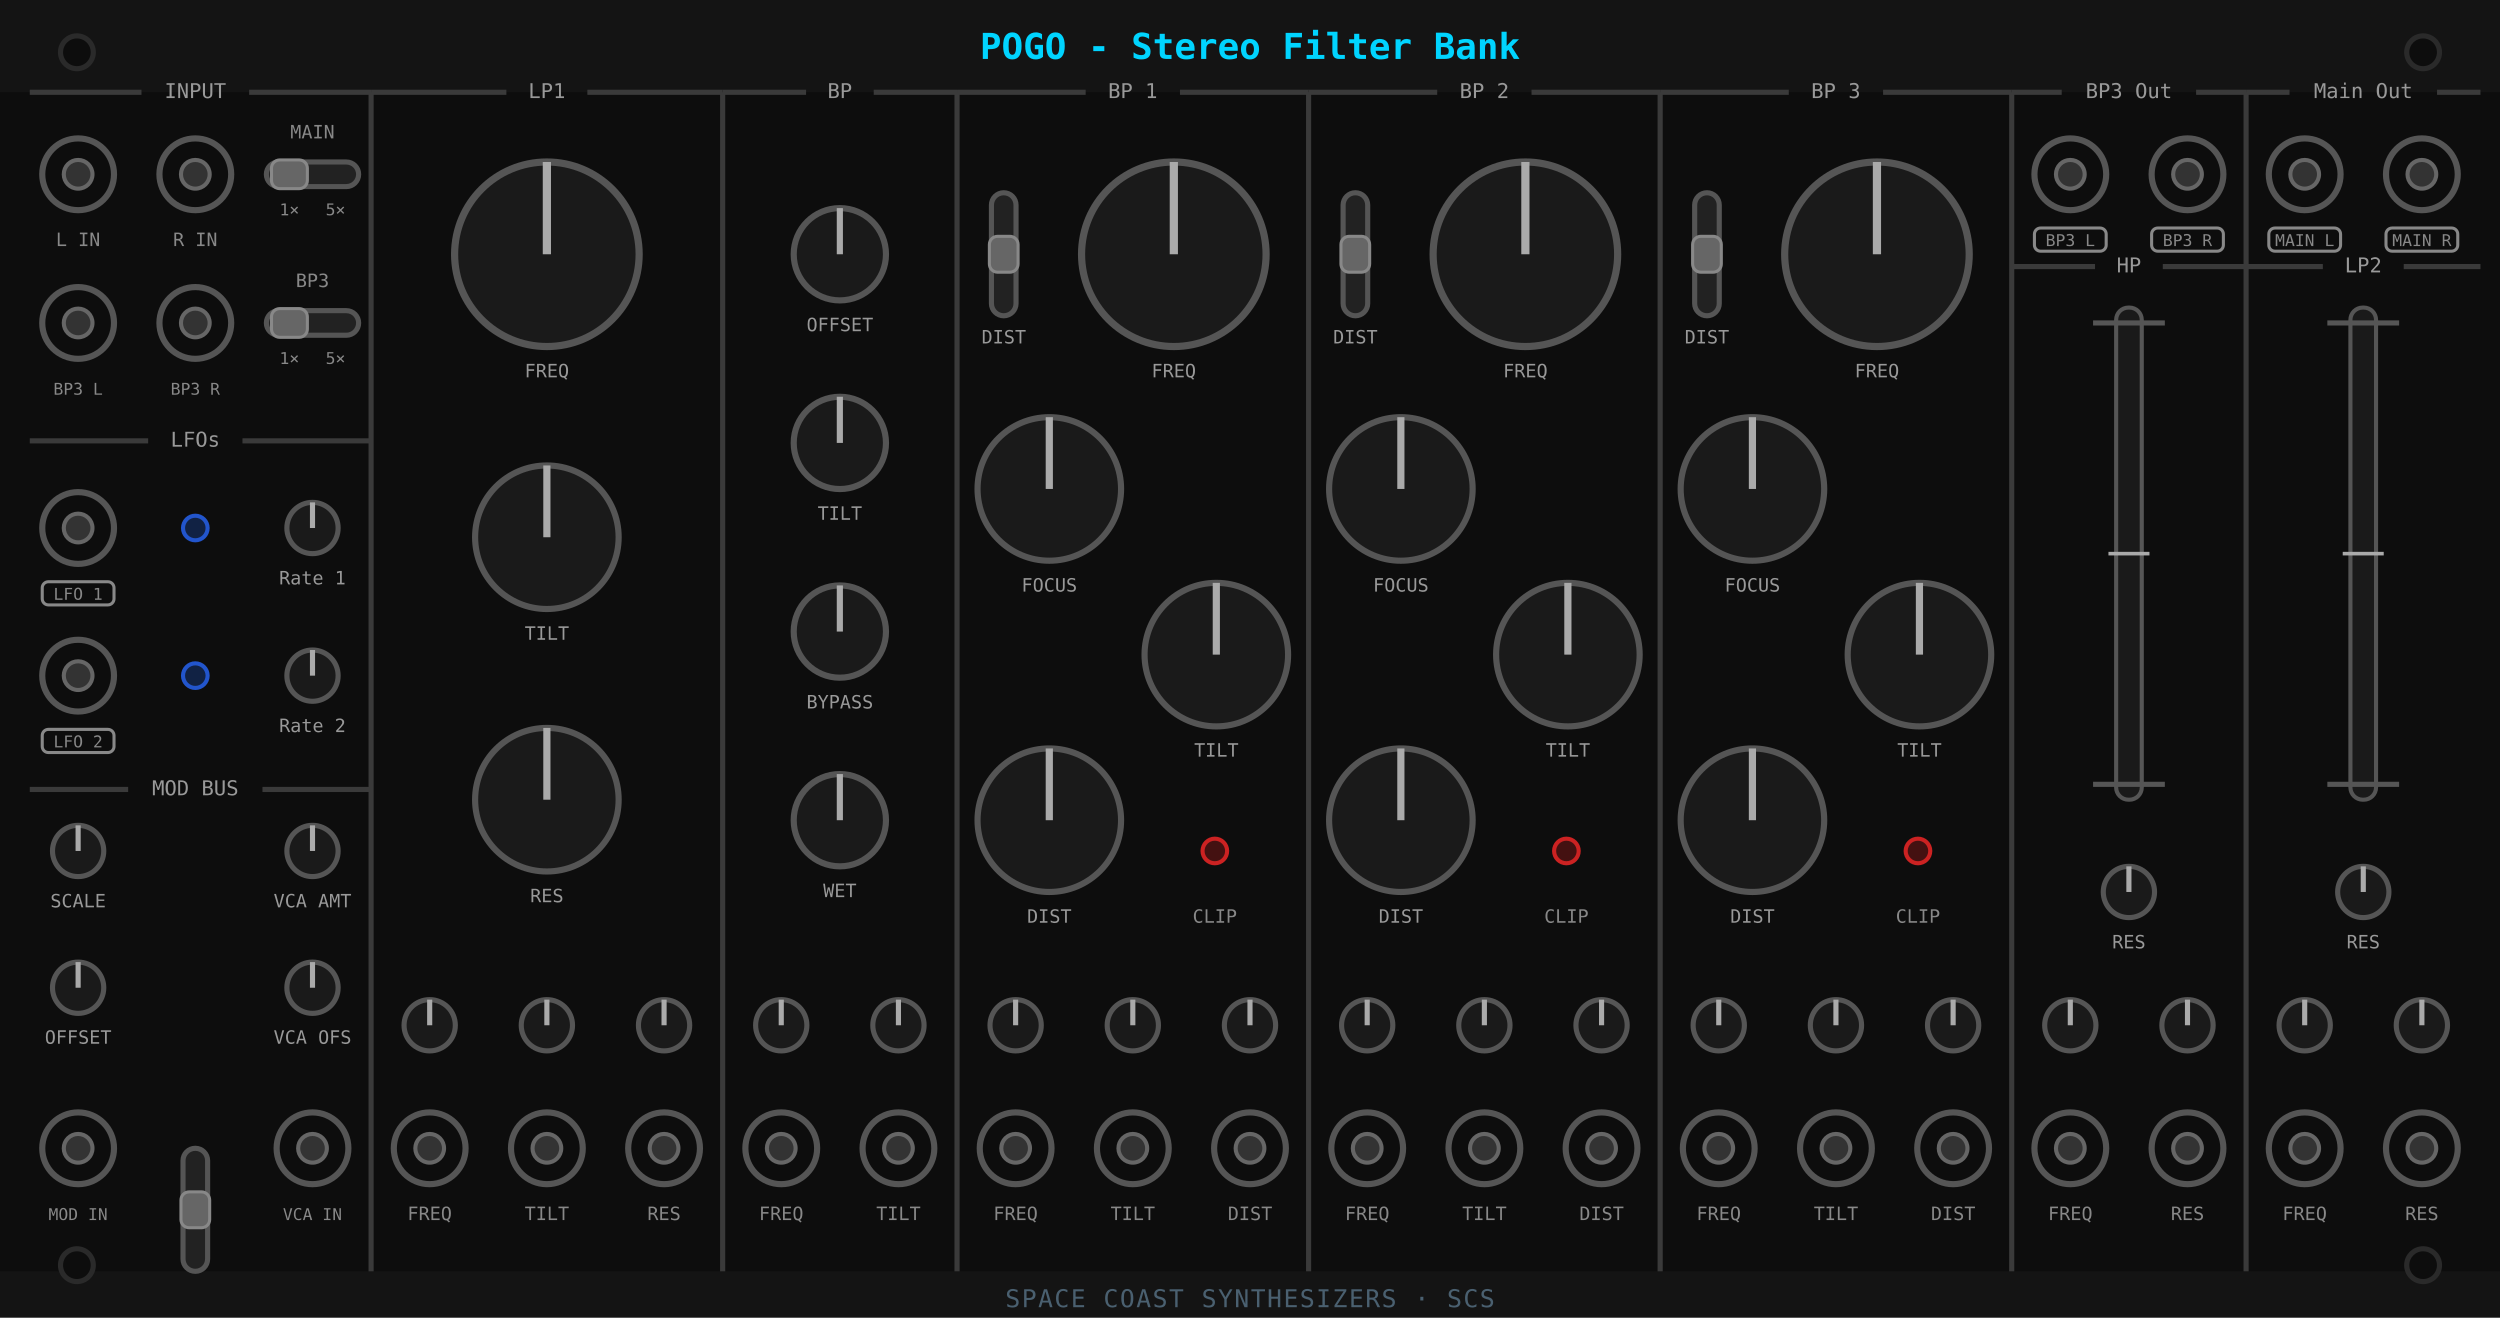
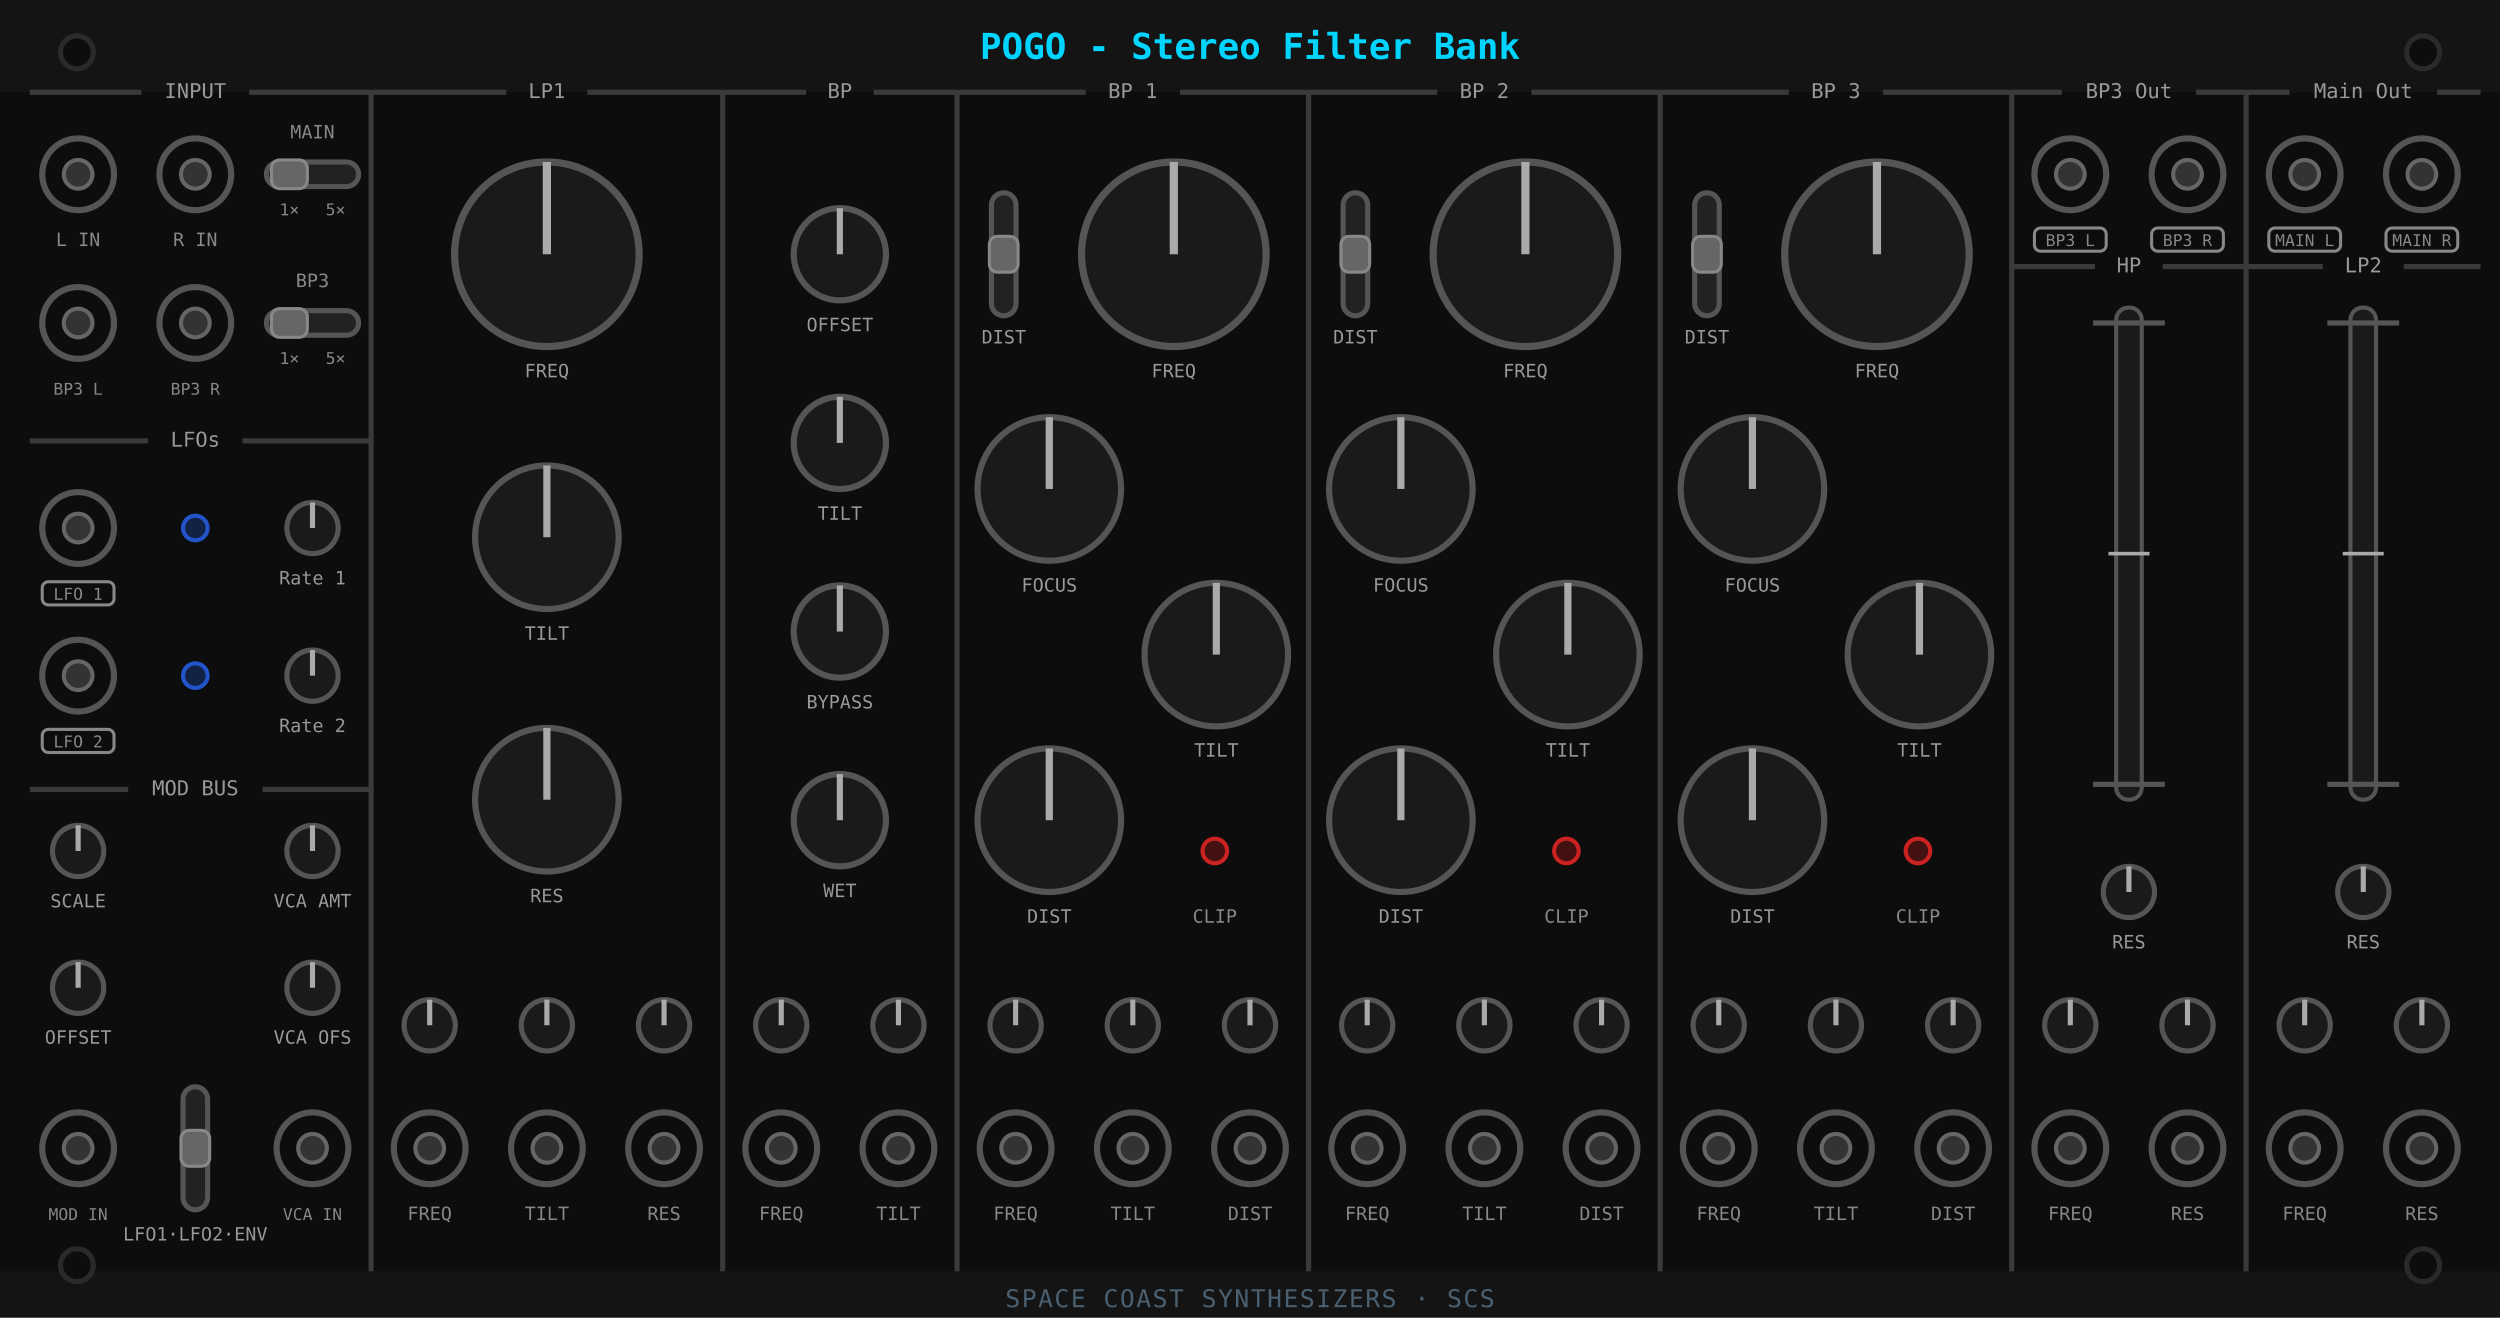
<svg xmlns="http://www.w3.org/2000/svg" width="243.84mm" height="128.5mm" viewBox="0 0 243.84 128.5">
  <rect x="0" y="0" width="243.84" height="128.5" fill="#0d0d0d" />
  <rect x="0" y="0" width="243.84" height="9.0" fill="#141414" />
  <rect x="0" y="124.0" width="243.84" height="4.5" fill="#141414" />
  <circle cx="7.5" cy="5.1" r="1.6" fill="#0d0d0d" stroke="#2a2a2a" stroke-width="0.5" />
  <circle cx="236.34" cy="5.1" r="1.6" fill="#0d0d0d" stroke="#2a2a2a" stroke-width="0.5" />
  <circle cx="7.5" cy="123.4" r="1.6" fill="#0d0d0d" stroke="#2a2a2a" stroke-width="0.5" />
  <circle cx="236.34" cy="123.4" r="1.6" fill="#0d0d0d" stroke="#2a2a2a" stroke-width="0.5" />
  <text x="121.92" y="5.75" fill="#00d4ff" font-family="monospace" font-size="3.5" font-weight="bold" text-anchor="middle">POGO - Stereo Filter Bank</text>
  <text x="121.92" y="127.5" fill="#4a6070" font-family="monospace" font-size="2.4" text-anchor="middle" letter-spacing="0.15">SPACE COAST SYNTHESIZERS  ·  SCS</text>
  <line x1="36.195" y1="9.0" x2="36.195" y2="124.0" stroke="#3a3a3a" stroke-width="0.5" />
  <line x1="70.485" y1="9.0" x2="70.485" y2="124.0" stroke="#3a3a3a" stroke-width="0.5" />
  <line x1="93.345" y1="9.0" x2="93.345" y2="124.0" stroke="#3a3a3a" stroke-width="0.5" />
  <line x1="127.635" y1="9.0" x2="127.635" y2="124.0" stroke="#3a3a3a" stroke-width="0.5" />
  <line x1="161.925" y1="9.0" x2="161.925" y2="124.0" stroke="#3a3a3a" stroke-width="0.5" />
  <line x1="196.215" y1="9.0" x2="196.215" y2="124.0" stroke="#3a3a3a" stroke-width="0.5" />
  <line x1="219.075" y1="9.0" x2="219.075" y2="124.0" stroke="#3a3a3a" stroke-width="0.5" />
  <line x1="2.905" y1="9.0" x2="13.80" y2="9.0" stroke="#3a3a3a" stroke-width="0.5" />
  <line x1="24.30" y1="9.0" x2="36.195" y2="9.0" stroke="#3a3a3a" stroke-width="0.5" />
  <text x="19.05" y="9.0" fill="#999" font-family="monospace" font-size="2.0" text-anchor="middle" dominant-baseline="middle">INPUT</text>
  <line x1="2.905" y1="43.0" x2="14.45" y2="43.0" stroke="#3a3a3a" stroke-width="0.5" />
  <line x1="23.65" y1="43.0" x2="36.195" y2="43.0" stroke="#3a3a3a" stroke-width="0.5" />
  <text x="19.05" y="43.0" fill="#999" font-family="monospace" font-size="2.0" text-anchor="middle" dominant-baseline="middle">LFOs</text>
  <line x1="2.905" y1="77.0" x2="12.50" y2="77.0" stroke="#3a3a3a" stroke-width="0.5" />
  <line x1="25.60" y1="77.0" x2="36.195" y2="77.0" stroke="#3a3a3a" stroke-width="0.5" />
  <text x="19.05" y="77.0" fill="#999" font-family="monospace" font-size="2.0" text-anchor="middle" dominant-baseline="middle">MOD BUS</text>
  <line x1="36.195" y1="9.0" x2="49.39" y2="9.0" stroke="#3a3a3a" stroke-width="0.5" />
  <line x1="57.29" y1="9.0" x2="70.485" y2="9.0" stroke="#3a3a3a" stroke-width="0.5" />
  <text x="53.34" y="9.0" fill="#999" font-family="monospace" font-size="2.0" text-anchor="middle" dominant-baseline="middle">LP1</text>
  <line x1="70.485" y1="9.0" x2="78.62" y2="9.0" stroke="#3a3a3a" stroke-width="0.5" />
  <line x1="85.22" y1="9.0" x2="93.345" y2="9.0" stroke="#3a3a3a" stroke-width="0.5" />
  <text x="81.915" y="9.0" fill="#999" font-family="monospace" font-size="2.0" text-anchor="middle" dominant-baseline="middle">BP</text>
  <line x1="93.345" y1="9.0" x2="105.89" y2="9.0" stroke="#3a3a3a" stroke-width="0.5" />
  <line x1="115.09" y1="9.0" x2="127.635" y2="9.0" stroke="#3a3a3a" stroke-width="0.5" />
  <text x="110.49" y="9.0" fill="#999" font-family="monospace" font-size="2.0" text-anchor="middle" dominant-baseline="middle">BP 1</text>
  <line x1="127.635" y1="9.0" x2="140.18" y2="9.0" stroke="#3a3a3a" stroke-width="0.5" />
  <line x1="149.38" y1="9.0" x2="161.925" y2="9.0" stroke="#3a3a3a" stroke-width="0.5" />
  <text x="144.78" y="9.0" fill="#999" font-family="monospace" font-size="2.0" text-anchor="middle" dominant-baseline="middle">BP 2</text>
  <line x1="161.925" y1="9.0" x2="174.47" y2="9.0" stroke="#3a3a3a" stroke-width="0.5" />
  <line x1="183.67" y1="9.0" x2="196.215" y2="9.0" stroke="#3a3a3a" stroke-width="0.5" />
  <text x="179.07" y="9.0" fill="#999" font-family="monospace" font-size="2.0" text-anchor="middle" dominant-baseline="middle">BP 3</text>
  <line x1="196.215" y1="9.0" x2="201.09" y2="9.0" stroke="#3a3a3a" stroke-width="0.5" />
  <line x1="214.20" y1="9.0" x2="219.075" y2="9.0" stroke="#3a3a3a" stroke-width="0.5" />
  <text x="207.645" y="9.0" fill="#999" font-family="monospace" font-size="2.0" text-anchor="middle" dominant-baseline="middle">BP3 Out</text>
  <line x1="196.215" y1="26.0" x2="204.34" y2="26.0" stroke="#3a3a3a" stroke-width="0.5" />
  <line x1="210.95" y1="26.0" x2="219.075" y2="26.0" stroke="#3a3a3a" stroke-width="0.5" />
  <text x="207.645" y="26.0" fill="#999" font-family="monospace" font-size="2.0" text-anchor="middle" dominant-baseline="middle">HP</text>
  <line x1="219.075" y1="9.0" x2="223.31" y2="9.0" stroke="#3a3a3a" stroke-width="0.5" />
  <line x1="237.70" y1="9.0" x2="241.935" y2="9.0" stroke="#3a3a3a" stroke-width="0.5" />
  <text x="230.505" y="9.0" fill="#999" font-family="monospace" font-size="2.0" text-anchor="middle" dominant-baseline="middle">Main Out</text>
  <line x1="219.075" y1="26.0" x2="226.56" y2="26.0" stroke="#3a3a3a" stroke-width="0.5" />
  <line x1="234.45" y1="26.0" x2="241.935" y2="26.0" stroke="#3a3a3a" stroke-width="0.5" />
  <text x="230.505" y="26.0" fill="#999" font-family="monospace" font-size="2.0" text-anchor="middle" dominant-baseline="middle">LP2</text>
  <circle cx="7.62" cy="17.0" r="3.5" fill="none" stroke="#555" stroke-width="0.6" />
  <circle cx="7.62" cy="17.0" r="1.4" fill="#333" stroke="#666" stroke-width="0.4" />
  <text x="7.62" y="24.0" fill="#888" font-family="monospace" font-size="1.8" text-anchor="middle">L IN</text>
  <circle cx="19.05" cy="17.0" r="3.5" fill="none" stroke="#555" stroke-width="0.6" />
  <circle cx="19.05" cy="17.0" r="1.4" fill="#333" stroke="#666" stroke-width="0.4" />
  <text x="19.05" y="24.0" fill="#888" font-family="monospace" font-size="1.8" text-anchor="middle">R IN</text>
  <text x="30.48" y="13.5" fill="#888" font-family="monospace" font-size="1.8" text-anchor="middle">MAIN</text>
  <rect x="25.98" y="15.80" width="9" height="2.4" rx="1.2" fill="#222" stroke="#555" stroke-width="0.5" />
  <rect x="26.48" y="15.60" width="3.5" height="2.8" rx="0.8" fill="#666" stroke="#888" stroke-width="0.3" />
  <text x="28.23" y="21.0" fill="#888" font-family="monospace" font-size="1.6" text-anchor="middle">1×</text>
  <text x="32.73" y="21.0" fill="#888" font-family="monospace" font-size="1.6" text-anchor="middle">5×</text>
  <circle cx="7.62" cy="31.5" r="3.5" fill="none" stroke="#555" stroke-width="0.6" />
  <circle cx="7.62" cy="31.5" r="1.4" fill="#333" stroke="#666" stroke-width="0.4" />
  <text x="7.62" y="38.5" fill="#888" font-family="monospace" font-size="1.6" text-anchor="middle">BP3 L</text>
  <circle cx="19.05" cy="31.5" r="3.5" fill="none" stroke="#555" stroke-width="0.6" />
  <circle cx="19.05" cy="31.5" r="1.4" fill="#333" stroke="#666" stroke-width="0.4" />
  <text x="19.05" y="38.5" fill="#888" font-family="monospace" font-size="1.6" text-anchor="middle">BP3 R</text>
  <text x="30.48" y="28.0" fill="#888" font-family="monospace" font-size="1.8" text-anchor="middle">BP3</text>
  <rect x="25.98" y="30.30" width="9" height="2.4" rx="1.2" fill="#222" stroke="#555" stroke-width="0.5" />
  <rect x="26.48" y="30.10" width="3.5" height="2.8" rx="0.8" fill="#666" stroke="#888" stroke-width="0.3" />
  <text x="28.23" y="35.5" fill="#888" font-family="monospace" font-size="1.6" text-anchor="middle">1×</text>
  <text x="32.73" y="35.5" fill="#888" font-family="monospace" font-size="1.6" text-anchor="middle">5×</text>
  <circle cx="7.62" cy="51.5" r="3.5" fill="none" stroke="#555" stroke-width="0.6" />
  <circle cx="7.62" cy="51.5" r="1.4" fill="#333" stroke="#666" stroke-width="0.4" />
  <rect x="4.12" y="56.74" width="7.0" height="2.26" rx="0.6" fill="none" stroke="#888" stroke-width="0.3" />
  <text x="7.62" y="58.5" fill="#888" font-family="monospace" font-size="1.6" text-anchor="middle">LFO 1</text>
  <circle cx="19.05" cy="51.5" r="1.2" fill="#112244" stroke="#2255cc" stroke-width="0.4" />
  <circle cx="30.48" cy="51.5" r="2.5" fill="#1a1a1a" stroke="#555" stroke-width="0.5" />
  <line x1="30.48" y1="51.5" x2="30.48" y2="49.0" stroke="#aaa" stroke-width="0.5" />
  <text x="30.48" y="57.0" fill="#999" font-family="monospace" font-size="1.8" text-anchor="middle">Rate 1</text>
  <circle cx="7.62" cy="65.9" r="3.5" fill="none" stroke="#555" stroke-width="0.6" />
  <circle cx="7.62" cy="65.9" r="1.4" fill="#333" stroke="#666" stroke-width="0.4" />
  <rect x="4.12" y="71.14" width="7.0" height="2.26" rx="0.6" fill="none" stroke="#888" stroke-width="0.3" />
  <text x="7.62" y="72.9" fill="#888" font-family="monospace" font-size="1.6" text-anchor="middle">LFO 2</text>
  <circle cx="19.05" cy="65.9" r="1.2" fill="#112244" stroke="#2255cc" stroke-width="0.4" />
  <circle cx="30.48" cy="65.9" r="2.5" fill="#1a1a1a" stroke="#555" stroke-width="0.5" />
  <line x1="30.48" y1="65.9" x2="30.48" y2="63.4" stroke="#aaa" stroke-width="0.5" />
  <text x="30.48" y="71.4" fill="#999" font-family="monospace" font-size="1.8" text-anchor="middle">Rate 2</text>
  <circle cx="7.62" cy="83.0" r="2.5" fill="#1a1a1a" stroke="#555" stroke-width="0.5" />
  <line x1="7.62" y1="83.0" x2="7.62" y2="80.5" stroke="#aaa" stroke-width="0.5" />
  <text x="7.62" y="88.5" fill="#999" font-family="monospace" font-size="1.8" text-anchor="middle">SCALE</text>
  <circle cx="30.48" cy="83.0" r="2.5" fill="#1a1a1a" stroke="#555" stroke-width="0.5" />
  <line x1="30.48" y1="83.0" x2="30.48" y2="80.5" stroke="#aaa" stroke-width="0.5" />
  <text x="30.48" y="88.5" fill="#999" font-family="monospace" font-size="1.8" text-anchor="middle">VCA AMT</text>
  <circle cx="7.62" cy="96.34" r="2.5" fill="#1a1a1a" stroke="#555" stroke-width="0.5" />
  <line x1="7.62" y1="96.34" x2="7.62" y2="93.84" stroke="#aaa" stroke-width="0.5" />
  <text x="7.62" y="101.8" fill="#999" font-family="monospace" font-size="1.8" text-anchor="middle">OFFSET</text>
  <circle cx="30.48" cy="96.34" r="2.5" fill="#1a1a1a" stroke="#555" stroke-width="0.5" />
  <line x1="30.48" y1="96.34" x2="30.48" y2="93.84" stroke="#aaa" stroke-width="0.5" />
  <text x="30.48" y="101.8" fill="#999" font-family="monospace" font-size="1.8" text-anchor="middle">VCA OFS</text>
  <circle cx="7.62" cy="112.0" r="3.5" fill="none" stroke="#555" stroke-width="0.6" />
  <circle cx="7.62" cy="112.0" r="1.4" fill="#333" stroke="#666" stroke-width="0.4" />
  <text x="7.62" y="119.0" fill="#888" font-family="monospace" font-size="1.6" text-anchor="middle">MOD IN</text>
-   <rect x="17.85" y="112.0" width="2.4" height="12.0" rx="1.2" fill="#222" stroke="#555" stroke-width="0.5" />
-   <rect x="17.65" y="116.25" width="2.8" height="3.5" rx="0.8" fill="#666" stroke="#888" stroke-width="0.3" />
-   <text x="19.05" y="127.0" fill="#999" font-family="monospace" font-size="1.8" text-anchor="middle" />
+   <rect x="17.85" y="106.0" width="2.4" height="12.0" rx="1.2" fill="#222" stroke="#555" stroke-width="0.5" />
+   <rect x="17.65" y="110.25" width="2.8" height="3.5" rx="0.8" fill="#666" stroke="#888" stroke-width="0.3" />
+   <text x="19.05" y="121.0" fill="#999" font-family="monospace" font-size="1.8" text-anchor="middle">LFO1·LFO2·ENV</text>
  <circle cx="30.48" cy="112.0" r="3.5" fill="none" stroke="#555" stroke-width="0.6" />
  <circle cx="30.48" cy="112.0" r="1.4" fill="#333" stroke="#666" stroke-width="0.4" />
  <text x="30.48" y="119.0" fill="#888" font-family="monospace" font-size="1.6" text-anchor="middle">VCA IN</text>
  <circle cx="53.34" cy="24.8" r="9.0" fill="#1a1a1a" stroke="#555" stroke-width="0.7" />
  <line x1="53.34" y1="24.8" x2="53.34" y2="15.8" stroke="#aaa" stroke-width="0.8" />
  <text x="53.34" y="36.8" fill="#999" font-family="monospace" font-size="1.8" text-anchor="middle">FREQ</text>
  <circle cx="53.34" cy="52.4" r="7.0" fill="#1a1a1a" stroke="#555" stroke-width="0.6" />
  <line x1="53.34" y1="52.4" x2="53.34" y2="45.4" stroke="#aaa" stroke-width="0.7" />
  <text x="53.34" y="62.4" fill="#999" font-family="monospace" font-size="1.8" text-anchor="middle">TILT</text>
  <circle cx="53.34" cy="78.0" r="7.0" fill="#1a1a1a" stroke="#555" stroke-width="0.6" />
  <line x1="53.34" y1="78.0" x2="53.34" y2="71.0" stroke="#aaa" stroke-width="0.7" />
  <text x="53.34" y="88.0" fill="#999" font-family="monospace" font-size="1.8" text-anchor="middle">RES</text>
  <circle cx="41.91" cy="100.0" r="2.5" fill="#1a1a1a" stroke="#555" stroke-width="0.5" />
  <line x1="41.91" y1="100.0" x2="41.91" y2="97.5" stroke="#aaa" stroke-width="0.5" />
  <text x="41.91" y="105.5" fill="#999" font-family="monospace" font-size="1.8" text-anchor="middle" />
  <circle cx="53.34" cy="100.0" r="2.5" fill="#1a1a1a" stroke="#555" stroke-width="0.5" />
  <line x1="53.34" y1="100.0" x2="53.34" y2="97.5" stroke="#aaa" stroke-width="0.5" />
  <text x="53.34" y="105.5" fill="#999" font-family="monospace" font-size="1.8" text-anchor="middle" />
  <circle cx="64.77" cy="100.0" r="2.5" fill="#1a1a1a" stroke="#555" stroke-width="0.5" />
  <line x1="64.77" y1="100.0" x2="64.77" y2="97.5" stroke="#aaa" stroke-width="0.5" />
  <text x="64.77" y="105.5" fill="#999" font-family="monospace" font-size="1.8" text-anchor="middle" />
  <circle cx="41.91" cy="112.0" r="3.5" fill="none" stroke="#555" stroke-width="0.6" />
  <circle cx="41.91" cy="112.0" r="1.4" fill="#333" stroke="#666" stroke-width="0.4" />
  <text x="41.91" y="119.0" fill="#888" font-family="monospace" font-size="1.8" text-anchor="middle">FREQ</text>
  <circle cx="53.34" cy="112.0" r="3.5" fill="none" stroke="#555" stroke-width="0.6" />
  <circle cx="53.34" cy="112.0" r="1.4" fill="#333" stroke="#666" stroke-width="0.4" />
  <text x="53.34" y="119.0" fill="#888" font-family="monospace" font-size="1.8" text-anchor="middle">TILT</text>
  <circle cx="64.77" cy="112.0" r="3.5" fill="none" stroke="#555" stroke-width="0.6" />
  <circle cx="64.77" cy="112.0" r="1.4" fill="#333" stroke="#666" stroke-width="0.4" />
  <text x="64.77" y="119.0" fill="#888" font-family="monospace" font-size="1.8" text-anchor="middle">RES</text>
  <circle cx="81.915" cy="24.8" r="4.5" fill="#1a1a1a" stroke="#555" stroke-width="0.6" />
  <line x1="81.915" y1="24.8" x2="81.915" y2="20.3" stroke="#aaa" stroke-width="0.6" />
  <text x="81.915" y="32.3" fill="#999" font-family="monospace" font-size="1.8" text-anchor="middle">OFFSET</text>
  <circle cx="81.915" cy="43.2" r="4.5" fill="#1a1a1a" stroke="#555" stroke-width="0.6" />
  <line x1="81.915" y1="43.2" x2="81.915" y2="38.7" stroke="#aaa" stroke-width="0.6" />
  <text x="81.915" y="50.7" fill="#999" font-family="monospace" font-size="1.8" text-anchor="middle">TILT</text>
  <circle cx="81.915" cy="61.6" r="4.5" fill="#1a1a1a" stroke="#555" stroke-width="0.6" />
  <line x1="81.915" y1="61.6" x2="81.915" y2="57.1" stroke="#aaa" stroke-width="0.6" />
  <text x="81.915" y="69.1" fill="#999" font-family="monospace" font-size="1.8" text-anchor="middle">BYPASS</text>
  <circle cx="81.915" cy="80.0" r="4.5" fill="#1a1a1a" stroke="#555" stroke-width="0.6" />
  <line x1="81.915" y1="80.0" x2="81.915" y2="75.5" stroke="#aaa" stroke-width="0.6" />
  <text x="81.915" y="87.5" fill="#999" font-family="monospace" font-size="1.8" text-anchor="middle">WET</text>
  <circle cx="76.2" cy="100.0" r="2.5" fill="#1a1a1a" stroke="#555" stroke-width="0.5" />
  <line x1="76.2" y1="100.0" x2="76.2" y2="97.5" stroke="#aaa" stroke-width="0.5" />
  <text x="76.2" y="105.5" fill="#999" font-family="monospace" font-size="1.8" text-anchor="middle" />
  <circle cx="87.63" cy="100.0" r="2.5" fill="#1a1a1a" stroke="#555" stroke-width="0.5" />
  <line x1="87.63" y1="100.0" x2="87.63" y2="97.5" stroke="#aaa" stroke-width="0.5" />
  <text x="87.63" y="105.5" fill="#999" font-family="monospace" font-size="1.8" text-anchor="middle" />
  <circle cx="76.2" cy="112.0" r="3.5" fill="none" stroke="#555" stroke-width="0.6" />
  <circle cx="76.2" cy="112.0" r="1.4" fill="#333" stroke="#666" stroke-width="0.4" />
  <text x="76.2" y="119.0" fill="#888" font-family="monospace" font-size="1.8" text-anchor="middle">FREQ</text>
  <circle cx="87.63" cy="112.0" r="3.5" fill="none" stroke="#555" stroke-width="0.6" />
  <circle cx="87.63" cy="112.0" r="1.4" fill="#333" stroke="#666" stroke-width="0.4" />
  <text x="87.63" y="119.0" fill="#888" font-family="monospace" font-size="1.8" text-anchor="middle">TILT</text>
  <rect x="96.70" y="18.8" width="2.4" height="12.0" rx="1.2" fill="#222" stroke="#555" stroke-width="0.5" />
  <rect x="96.50" y="23.05" width="2.8" height="3.5" rx="0.8" fill="#666" stroke="#888" stroke-width="0.3" />
  <text x="97.905" y="33.5" fill="#999" font-family="monospace" font-size="1.8" text-anchor="middle">DIST</text>
  <circle cx="114.49" cy="24.8" r="9.0" fill="#1a1a1a" stroke="#555" stroke-width="0.7" />
  <line x1="114.49" y1="24.8" x2="114.49" y2="15.8" stroke="#aaa" stroke-width="0.8" />
  <text x="114.49" y="36.8" fill="#999" font-family="monospace" font-size="1.8" text-anchor="middle">FREQ</text>
  <circle cx="102.345" cy="47.69" r="7.0" fill="#1a1a1a" stroke="#555" stroke-width="0.6" />
  <line x1="102.345" y1="47.69" x2="102.345" y2="40.69" stroke="#aaa" stroke-width="0.7" />
  <text x="102.345" y="57.7" fill="#999" font-family="monospace" font-size="1.8" text-anchor="middle">FOCUS</text>
  <circle cx="118.635" cy="63.85" r="7.0" fill="#1a1a1a" stroke="#555" stroke-width="0.6" />
  <line x1="118.635" y1="63.85" x2="118.635" y2="56.85" stroke="#aaa" stroke-width="0.7" />
  <text x="118.635" y="73.8" fill="#999" font-family="monospace" font-size="1.8" text-anchor="middle">TILT</text>
  <circle cx="102.345" cy="80.0" r="7.0" fill="#1a1a1a" stroke="#555" stroke-width="0.6" />
  <line x1="102.345" y1="80.0" x2="102.345" y2="73.0" stroke="#aaa" stroke-width="0.7" />
  <text x="102.345" y="90.0" fill="#999" font-family="monospace" font-size="1.8" text-anchor="middle">DIST</text>
  <circle cx="118.49" cy="83.0" r="1.2" fill="#441111" stroke="#cc2222" stroke-width="0.4" />
  <text x="118.49" y="90.0" fill="#888" font-family="monospace" font-size="1.8" text-anchor="middle">CLIP</text>
  <circle cx="99.06" cy="100.0" r="2.5" fill="#1a1a1a" stroke="#555" stroke-width="0.5" />
  <line x1="99.06" y1="100.0" x2="99.06" y2="97.5" stroke="#aaa" stroke-width="0.5" />
  <text x="99.06" y="105.5" fill="#999" font-family="monospace" font-size="1.8" text-anchor="middle" />
  <circle cx="110.49" cy="100.0" r="2.5" fill="#1a1a1a" stroke="#555" stroke-width="0.5" />
  <line x1="110.49" y1="100.0" x2="110.49" y2="97.5" stroke="#aaa" stroke-width="0.5" />
  <text x="110.49" y="105.5" fill="#999" font-family="monospace" font-size="1.8" text-anchor="middle" />
  <circle cx="121.92" cy="100.0" r="2.5" fill="#1a1a1a" stroke="#555" stroke-width="0.5" />
  <line x1="121.92" y1="100.0" x2="121.92" y2="97.5" stroke="#aaa" stroke-width="0.5" />
  <text x="121.92" y="105.5" fill="#999" font-family="monospace" font-size="1.8" text-anchor="middle" />
  <circle cx="99.06" cy="112.0" r="3.5" fill="none" stroke="#555" stroke-width="0.6" />
  <circle cx="99.06" cy="112.0" r="1.4" fill="#333" stroke="#666" stroke-width="0.4" />
  <text x="99.06" y="119.0" fill="#888" font-family="monospace" font-size="1.8" text-anchor="middle">FREQ</text>
  <circle cx="110.49" cy="112.0" r="3.5" fill="none" stroke="#555" stroke-width="0.6" />
  <circle cx="110.49" cy="112.0" r="1.4" fill="#333" stroke="#666" stroke-width="0.4" />
  <text x="110.49" y="119.0" fill="#888" font-family="monospace" font-size="1.8" text-anchor="middle">TILT</text>
  <circle cx="121.92" cy="112.0" r="3.5" fill="none" stroke="#555" stroke-width="0.6" />
  <circle cx="121.92" cy="112.0" r="1.4" fill="#333" stroke="#666" stroke-width="0.4" />
  <text x="121.92" y="119.0" fill="#888" font-family="monospace" font-size="1.8" text-anchor="middle">DIST</text>
  <rect x="131.00" y="18.8" width="2.4" height="12.0" rx="1.2" fill="#222" stroke="#555" stroke-width="0.5" />
  <rect x="130.79" y="23.05" width="2.8" height="3.5" rx="0.8" fill="#666" stroke="#888" stroke-width="0.3" />
  <text x="132.195" y="33.5" fill="#999" font-family="monospace" font-size="1.8" text-anchor="middle">DIST</text>
  <circle cx="148.78" cy="24.8" r="9.0" fill="#1a1a1a" stroke="#555" stroke-width="0.7" />
  <line x1="148.78" y1="24.8" x2="148.78" y2="15.8" stroke="#aaa" stroke-width="0.8" />
  <text x="148.78" y="36.8" fill="#999" font-family="monospace" font-size="1.8" text-anchor="middle">FREQ</text>
  <circle cx="136.635" cy="47.69" r="7.0" fill="#1a1a1a" stroke="#555" stroke-width="0.6" />
  <line x1="136.635" y1="47.69" x2="136.635" y2="40.69" stroke="#aaa" stroke-width="0.7" />
  <text x="136.635" y="57.7" fill="#999" font-family="monospace" font-size="1.8" text-anchor="middle">FOCUS</text>
  <circle cx="152.925" cy="63.85" r="7.0" fill="#1a1a1a" stroke="#555" stroke-width="0.6" />
  <line x1="152.925" y1="63.85" x2="152.925" y2="56.85" stroke="#aaa" stroke-width="0.7" />
  <text x="152.925" y="73.8" fill="#999" font-family="monospace" font-size="1.8" text-anchor="middle">TILT</text>
  <circle cx="136.635" cy="80.0" r="7.0" fill="#1a1a1a" stroke="#555" stroke-width="0.6" />
  <line x1="136.635" y1="80.0" x2="136.635" y2="73.0" stroke="#aaa" stroke-width="0.7" />
  <text x="136.635" y="90.0" fill="#999" font-family="monospace" font-size="1.8" text-anchor="middle">DIST</text>
  <circle cx="152.78" cy="83.0" r="1.2" fill="#441111" stroke="#cc2222" stroke-width="0.4" />
  <text x="152.78" y="90.0" fill="#888" font-family="monospace" font-size="1.8" text-anchor="middle">CLIP</text>
  <circle cx="133.35" cy="100.0" r="2.5" fill="#1a1a1a" stroke="#555" stroke-width="0.5" />
  <line x1="133.35" y1="100.0" x2="133.35" y2="97.5" stroke="#aaa" stroke-width="0.5" />
  <text x="133.35" y="105.5" fill="#999" font-family="monospace" font-size="1.8" text-anchor="middle" />
  <circle cx="144.78" cy="100.0" r="2.5" fill="#1a1a1a" stroke="#555" stroke-width="0.5" />
  <line x1="144.78" y1="100.0" x2="144.78" y2="97.5" stroke="#aaa" stroke-width="0.5" />
  <text x="144.78" y="105.5" fill="#999" font-family="monospace" font-size="1.8" text-anchor="middle" />
  <circle cx="156.21" cy="100.0" r="2.5" fill="#1a1a1a" stroke="#555" stroke-width="0.5" />
  <line x1="156.21" y1="100.0" x2="156.21" y2="97.5" stroke="#aaa" stroke-width="0.5" />
  <text x="156.21" y="105.5" fill="#999" font-family="monospace" font-size="1.8" text-anchor="middle" />
  <circle cx="133.35" cy="112.0" r="3.5" fill="none" stroke="#555" stroke-width="0.6" />
  <circle cx="133.35" cy="112.0" r="1.4" fill="#333" stroke="#666" stroke-width="0.4" />
  <text x="133.35" y="119.0" fill="#888" font-family="monospace" font-size="1.8" text-anchor="middle">FREQ</text>
  <circle cx="144.78" cy="112.0" r="3.5" fill="none" stroke="#555" stroke-width="0.6" />
  <circle cx="144.78" cy="112.0" r="1.4" fill="#333" stroke="#666" stroke-width="0.4" />
  <text x="144.78" y="119.0" fill="#888" font-family="monospace" font-size="1.8" text-anchor="middle">TILT</text>
  <circle cx="156.21" cy="112.0" r="3.5" fill="none" stroke="#555" stroke-width="0.6" />
  <circle cx="156.21" cy="112.0" r="1.4" fill="#333" stroke="#666" stroke-width="0.4" />
  <text x="156.21" y="119.0" fill="#888" font-family="monospace" font-size="1.8" text-anchor="middle">DIST</text>
  <rect x="165.29" y="18.8" width="2.4" height="12.0" rx="1.2" fill="#222" stroke="#555" stroke-width="0.5" />
  <rect x="165.09" y="23.05" width="2.8" height="3.5" rx="0.8" fill="#666" stroke="#888" stroke-width="0.3" />
  <text x="166.485" y="33.5" fill="#999" font-family="monospace" font-size="1.8" text-anchor="middle">DIST</text>
  <circle cx="183.07" cy="24.8" r="9.0" fill="#1a1a1a" stroke="#555" stroke-width="0.7" />
  <line x1="183.07" y1="24.8" x2="183.07" y2="15.8" stroke="#aaa" stroke-width="0.8" />
  <text x="183.07" y="36.8" fill="#999" font-family="monospace" font-size="1.8" text-anchor="middle">FREQ</text>
  <circle cx="170.925" cy="47.69" r="7.0" fill="#1a1a1a" stroke="#555" stroke-width="0.6" />
  <line x1="170.925" y1="47.69" x2="170.925" y2="40.69" stroke="#aaa" stroke-width="0.7" />
  <text x="170.925" y="57.7" fill="#999" font-family="monospace" font-size="1.8" text-anchor="middle">FOCUS</text>
  <circle cx="187.215" cy="63.85" r="7.0" fill="#1a1a1a" stroke="#555" stroke-width="0.6" />
  <line x1="187.215" y1="63.85" x2="187.215" y2="56.85" stroke="#aaa" stroke-width="0.7" />
  <text x="187.215" y="73.8" fill="#999" font-family="monospace" font-size="1.8" text-anchor="middle">TILT</text>
  <circle cx="170.925" cy="80.0" r="7.0" fill="#1a1a1a" stroke="#555" stroke-width="0.6" />
  <line x1="170.925" y1="80.0" x2="170.925" y2="73.0" stroke="#aaa" stroke-width="0.7" />
  <text x="170.925" y="90.0" fill="#999" font-family="monospace" font-size="1.8" text-anchor="middle">DIST</text>
  <circle cx="187.07" cy="83.0" r="1.2" fill="#441111" stroke="#cc2222" stroke-width="0.4" />
  <text x="187.07" y="90.0" fill="#888" font-family="monospace" font-size="1.8" text-anchor="middle">CLIP</text>
  <circle cx="167.64" cy="100.0" r="2.5" fill="#1a1a1a" stroke="#555" stroke-width="0.5" />
  <line x1="167.64" y1="100.0" x2="167.64" y2="97.5" stroke="#aaa" stroke-width="0.5" />
  <text x="167.64" y="105.5" fill="#999" font-family="monospace" font-size="1.8" text-anchor="middle" />
  <circle cx="179.07" cy="100.0" r="2.5" fill="#1a1a1a" stroke="#555" stroke-width="0.5" />
  <line x1="179.07" y1="100.0" x2="179.07" y2="97.5" stroke="#aaa" stroke-width="0.5" />
  <text x="179.07" y="105.5" fill="#999" font-family="monospace" font-size="1.8" text-anchor="middle" />
  <circle cx="190.5" cy="100.0" r="2.5" fill="#1a1a1a" stroke="#555" stroke-width="0.5" />
  <line x1="190.5" y1="100.0" x2="190.5" y2="97.5" stroke="#aaa" stroke-width="0.5" />
  <text x="190.5" y="105.5" fill="#999" font-family="monospace" font-size="1.8" text-anchor="middle" />
  <circle cx="167.64" cy="112.0" r="3.5" fill="none" stroke="#555" stroke-width="0.6" />
  <circle cx="167.64" cy="112.0" r="1.4" fill="#333" stroke="#666" stroke-width="0.4" />
  <text x="167.64" y="119.0" fill="#888" font-family="monospace" font-size="1.8" text-anchor="middle">FREQ</text>
  <circle cx="179.07" cy="112.0" r="3.5" fill="none" stroke="#555" stroke-width="0.6" />
  <circle cx="179.07" cy="112.0" r="1.4" fill="#333" stroke="#666" stroke-width="0.4" />
  <text x="179.07" y="119.0" fill="#888" font-family="monospace" font-size="1.8" text-anchor="middle">TILT</text>
  <circle cx="190.5" cy="112.0" r="3.5" fill="none" stroke="#555" stroke-width="0.6" />
  <circle cx="190.5" cy="112.0" r="1.4" fill="#333" stroke="#666" stroke-width="0.4" />
  <text x="190.5" y="119.0" fill="#888" font-family="monospace" font-size="1.8" text-anchor="middle">DIST</text>
  <circle cx="201.93" cy="17.0" r="3.5" fill="none" stroke="#555" stroke-width="0.6" />
  <circle cx="201.93" cy="17.0" r="1.4" fill="#333" stroke="#666" stroke-width="0.4" />
  <rect x="198.43" y="22.24" width="7.0" height="2.26" rx="0.6" fill="none" stroke="#888" stroke-width="0.3" />
  <text x="201.93" y="24.0" fill="#888" font-family="monospace" font-size="1.6" text-anchor="middle">BP3 L</text>
  <circle cx="213.36" cy="17.0" r="3.5" fill="none" stroke="#555" stroke-width="0.6" />
  <circle cx="213.36" cy="17.0" r="1.4" fill="#333" stroke="#666" stroke-width="0.4" />
  <rect x="209.86" y="22.24" width="7.0" height="2.26" rx="0.6" fill="none" stroke="#888" stroke-width="0.3" />
  <text x="213.36" y="24.0" fill="#888" font-family="monospace" font-size="1.6" text-anchor="middle">BP3 R</text>
  <rect x="206.40" y="30.00" width="2.5" height="48.0" rx="1.2" fill="#1a1a1a" stroke="#555" stroke-width="0.4" />
  <line x1="204.15" y1="31.50" x2="211.15" y2="31.50" stroke="#555" stroke-width="0.5" />
  <line x1="204.15" y1="76.50" x2="211.15" y2="76.50" stroke="#555" stroke-width="0.5" />
  <line x1="205.65" y1="54.00" x2="209.65" y2="54.00" stroke="#aaa" stroke-width="0.35" />
  <text x="207.645" y="26.5" fill="#888" font-family="monospace" font-size="1.8" text-anchor="middle" />
  <circle cx="207.645" cy="87.0" r="2.5" fill="#1a1a1a" stroke="#555" stroke-width="0.5" />
  <line x1="207.645" y1="87.0" x2="207.645" y2="84.5" stroke="#aaa" stroke-width="0.5" />
  <text x="207.645" y="92.5" fill="#999" font-family="monospace" font-size="1.8" text-anchor="middle">RES</text>
  <circle cx="201.93" cy="100.0" r="2.5" fill="#1a1a1a" stroke="#555" stroke-width="0.5" />
  <line x1="201.93" y1="100.0" x2="201.93" y2="97.5" stroke="#aaa" stroke-width="0.5" />
  <text x="201.93" y="105.5" fill="#999" font-family="monospace" font-size="1.8" text-anchor="middle" />
  <circle cx="213.36" cy="100.0" r="2.5" fill="#1a1a1a" stroke="#555" stroke-width="0.5" />
  <line x1="213.36" y1="100.0" x2="213.36" y2="97.5" stroke="#aaa" stroke-width="0.5" />
  <text x="213.36" y="105.5" fill="#999" font-family="monospace" font-size="1.8" text-anchor="middle" />
  <circle cx="201.93" cy="112.0" r="3.5" fill="none" stroke="#555" stroke-width="0.6" />
  <circle cx="201.93" cy="112.0" r="1.4" fill="#333" stroke="#666" stroke-width="0.4" />
  <text x="201.93" y="119.0" fill="#888" font-family="monospace" font-size="1.8" text-anchor="middle">FREQ</text>
  <circle cx="213.36" cy="112.0" r="3.5" fill="none" stroke="#555" stroke-width="0.6" />
  <circle cx="213.36" cy="112.0" r="1.4" fill="#333" stroke="#666" stroke-width="0.4" />
  <text x="213.36" y="119.0" fill="#888" font-family="monospace" font-size="1.8" text-anchor="middle">RES</text>
  <circle cx="224.79" cy="17.0" r="3.5" fill="none" stroke="#555" stroke-width="0.6" />
  <circle cx="224.79" cy="17.0" r="1.4" fill="#333" stroke="#666" stroke-width="0.4" />
  <rect x="221.29" y="22.24" width="7.0" height="2.26" rx="0.6" fill="none" stroke="#888" stroke-width="0.3" />
  <text x="224.79" y="24.0" fill="#888" font-family="monospace" font-size="1.6" text-anchor="middle">MAIN L</text>
  <circle cx="236.22" cy="17.0" r="3.5" fill="none" stroke="#555" stroke-width="0.6" />
  <circle cx="236.22" cy="17.0" r="1.4" fill="#333" stroke="#666" stroke-width="0.4" />
  <rect x="232.72" y="22.24" width="7.0" height="2.26" rx="0.6" fill="none" stroke="#888" stroke-width="0.3" />
  <text x="236.22" y="24.0" fill="#888" font-family="monospace" font-size="1.6" text-anchor="middle">MAIN R</text>
  <rect x="229.25" y="30.00" width="2.5" height="48.0" rx="1.2" fill="#1a1a1a" stroke="#555" stroke-width="0.4" />
  <line x1="227.00" y1="31.50" x2="234.00" y2="31.50" stroke="#555" stroke-width="0.5" />
  <line x1="227.00" y1="76.50" x2="234.00" y2="76.50" stroke="#555" stroke-width="0.5" />
  <line x1="228.50" y1="54.00" x2="232.50" y2="54.00" stroke="#aaa" stroke-width="0.35" />
  <text x="230.505" y="26.5" fill="#888" font-family="monospace" font-size="1.8" text-anchor="middle" />
  <circle cx="230.505" cy="87.0" r="2.5" fill="#1a1a1a" stroke="#555" stroke-width="0.5" />
  <line x1="230.505" y1="87.0" x2="230.505" y2="84.5" stroke="#aaa" stroke-width="0.5" />
  <text x="230.505" y="92.5" fill="#999" font-family="monospace" font-size="1.8" text-anchor="middle">RES</text>
  <circle cx="224.79" cy="100.0" r="2.5" fill="#1a1a1a" stroke="#555" stroke-width="0.5" />
  <line x1="224.79" y1="100.0" x2="224.79" y2="97.5" stroke="#aaa" stroke-width="0.5" />
  <text x="224.79" y="105.5" fill="#999" font-family="monospace" font-size="1.8" text-anchor="middle" />
  <circle cx="236.22" cy="100.0" r="2.5" fill="#1a1a1a" stroke="#555" stroke-width="0.5" />
  <line x1="236.22" y1="100.0" x2="236.22" y2="97.5" stroke="#aaa" stroke-width="0.5" />
  <text x="236.22" y="105.5" fill="#999" font-family="monospace" font-size="1.8" text-anchor="middle" />
  <circle cx="224.79" cy="112.0" r="3.5" fill="none" stroke="#555" stroke-width="0.6" />
  <circle cx="224.79" cy="112.0" r="1.4" fill="#333" stroke="#666" stroke-width="0.4" />
  <text x="224.79" y="119.0" fill="#888" font-family="monospace" font-size="1.8" text-anchor="middle">FREQ</text>
  <circle cx="236.22" cy="112.0" r="3.5" fill="none" stroke="#555" stroke-width="0.6" />
  <circle cx="236.22" cy="112.0" r="1.4" fill="#333" stroke="#666" stroke-width="0.4" />
  <text x="236.22" y="119.0" fill="#888" font-family="monospace" font-size="1.8" text-anchor="middle">RES</text>
</svg>
